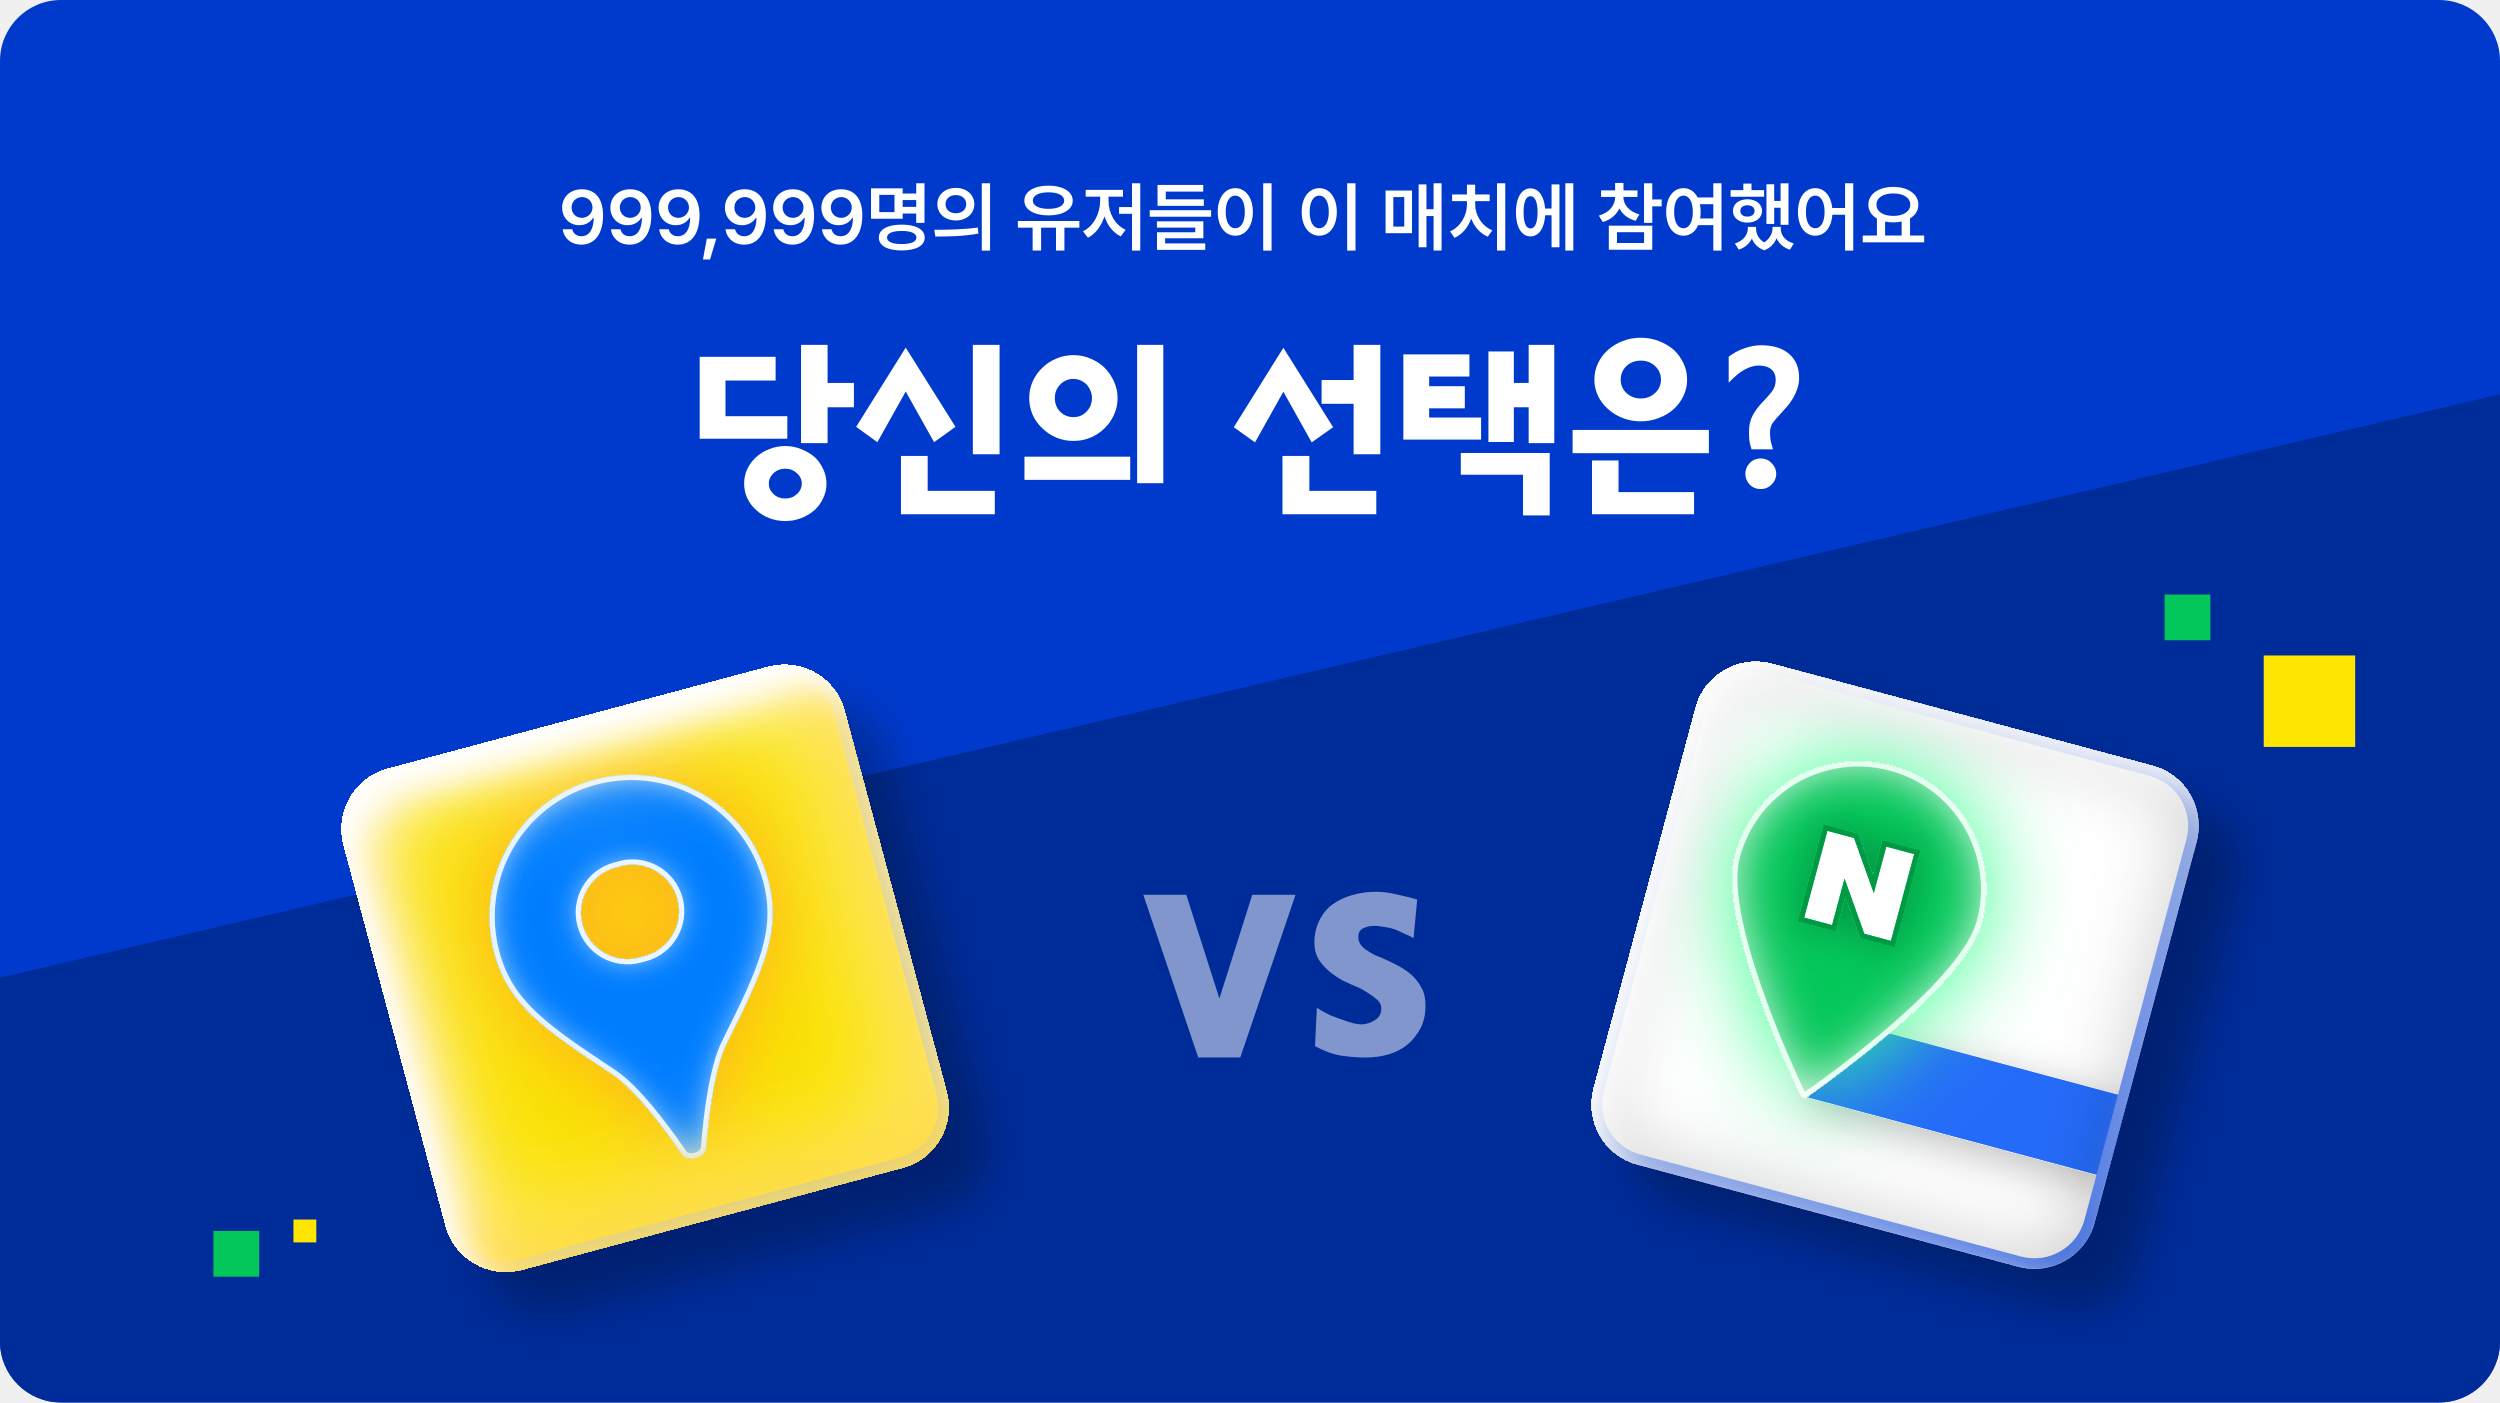
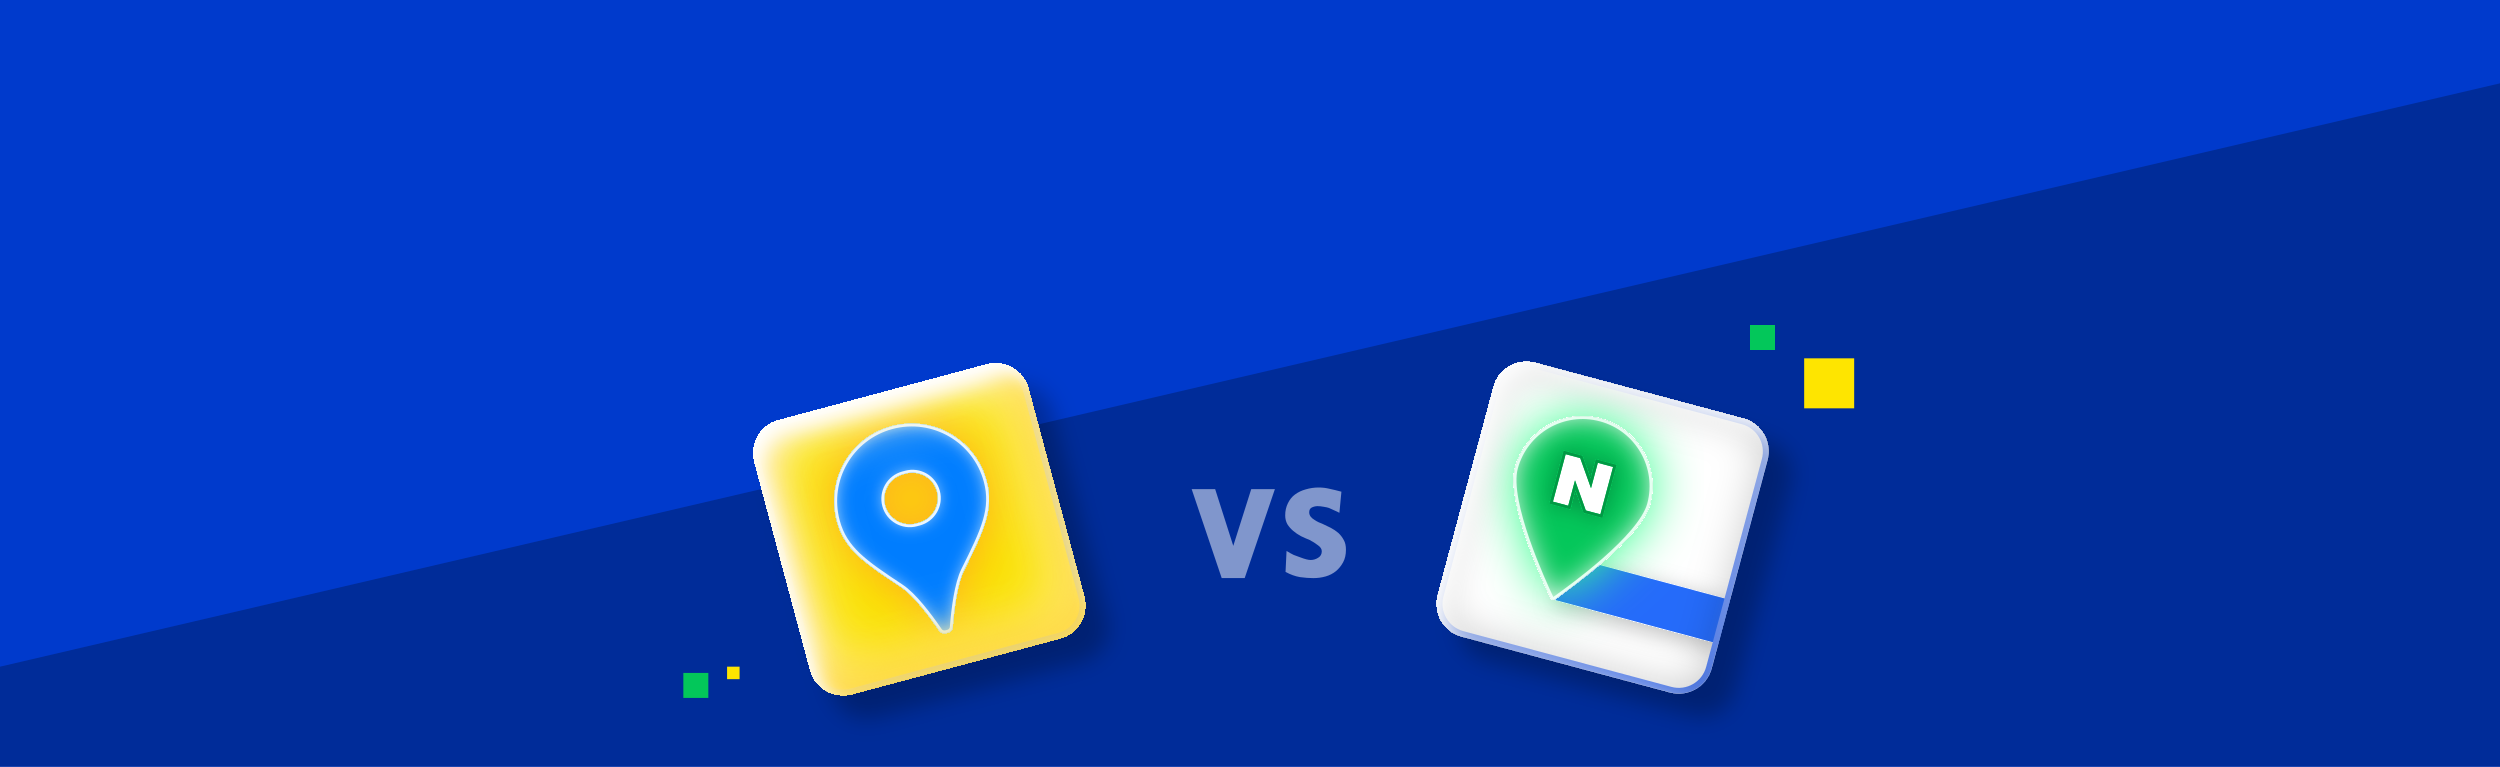
- <svg xmlns="http://www.w3.org/2000/svg" width="328" height="184" viewBox="0 0 328 184" fill="none">
-   <g clip-path="url(#clip0_1398_24058)">
-     <rect x="-136" width="600" height="184" fill="#003ACC" />
-     <path d="M-136 160L464 20V184H-136V160Z" fill="#002C99" />
-     <g filter="url(#filter0_diiii_1398_24058)">
-       <g clip-path="url(#clip1_1398_24058)">
-         <rect x="43" y="103" width="68" height="68" rx="8.16" transform="rotate(-15 43 103)" fill="#FAE100" />
-         <g filter="url(#filter1_di_1398_24058)">
-           <path fill-rule="evenodd" clip-rule="evenodd" d="M78.012 102.301C87.927 99.644 98.119 105.528 100.776 115.444C102.565 122.121 100.177 127.22 95.363 136.84C93.748 140.067 92.992 146.121 92.643 150.529C92.585 151.263 91.976 151.754 91.299 151.887C90.645 152.11 89.873 151.99 89.455 151.383C86.949 147.74 83.267 142.875 80.256 140.888C71.276 134.964 66.659 131.742 64.869 125.065C62.212 115.149 68.097 104.958 78.012 102.301ZM81.401 113.637C81.291 113.667 81.183 113.699 81.076 113.734C80.965 113.758 80.855 113.784 80.745 113.813C77.48 114.688 75.542 118.044 76.417 121.309C77.292 124.573 80.648 126.511 83.913 125.636C84.023 125.607 84.131 125.574 84.239 125.539C84.349 125.515 84.459 125.49 84.57 125.46C87.834 124.585 89.772 121.229 88.897 117.965C88.022 114.7 84.666 112.762 81.401 113.637Z" fill="#007DFF" />
-           <path d="M78.1 102.629C87.834 100.021 97.839 105.798 100.447 115.532C102.197 122.064 99.885 127.043 95.059 136.688C94.228 138.347 93.629 140.707 93.194 143.182C92.756 145.665 92.478 148.292 92.304 150.502C92.261 151.038 91.811 151.44 91.233 151.553L91.211 151.558L91.188 151.565C90.631 151.756 90.04 151.633 89.735 151.19C88.479 149.364 86.925 147.227 85.306 145.296C83.691 143.37 81.991 141.626 80.442 140.605C71.44 134.665 66.948 131.509 65.198 124.977C62.589 115.243 68.366 105.237 78.1 102.629ZM81.314 113.309C81.203 113.338 81.094 113.37 80.988 113.405C80.878 113.428 80.767 113.455 80.657 113.485C77.211 114.408 75.166 117.95 76.089 121.396C77.013 124.843 80.555 126.888 84.001 125.964C84.112 125.934 84.22 125.901 84.327 125.867C84.436 125.844 84.547 125.818 84.657 125.788C88.104 124.865 90.149 121.323 89.225 117.876C88.302 114.43 84.76 112.385 81.314 113.309Z" stroke="white" stroke-width="0.68" />
+ <svg xmlns="http://www.w3.org/2000/svg" width="600" height="184" viewBox="0 0 600 184" fill="none">
+   <g clip-path="url(#clip0_1104_13890)">
+     <rect width="600" height="184" fill="#003ACC" />
+     <path d="M0 160L600 20V184H0V160Z" fill="#002C99" />
+     <g filter="url(#filter0_diiii_1104_13890)">
+       <g clip-path="url(#clip1_1104_13890)">
+         <rect x="179" y="103" width="68" height="68" rx="8.16" transform="rotate(-15 179 103)" fill="#FAE100" />
+         <g filter="url(#filter1_di_1104_13890)">
+           <path fill-rule="evenodd" clip-rule="evenodd" d="M214.012 102.301C223.927 99.645 234.119 105.529 236.776 115.444C238.565 122.122 236.177 127.221 231.363 136.841C229.748 140.068 228.992 146.122 228.643 150.53C228.585 151.264 227.976 151.755 227.299 151.888C226.645 152.111 225.873 151.99 225.455 151.384C222.949 147.741 219.267 142.876 216.256 140.889C207.276 134.964 202.658 131.743 200.869 125.065C198.212 115.15 204.097 104.958 214.012 102.301ZM217.402 113.638C217.291 113.667 217.183 113.7 217.076 113.735C216.965 113.758 216.855 113.784 216.745 113.814C213.48 114.689 211.542 118.044 212.417 121.309C213.292 124.574 216.648 126.512 219.913 125.637C220.023 125.607 220.131 125.574 220.239 125.539C220.349 125.516 220.459 125.49 220.569 125.461C223.834 124.586 225.772 121.23 224.897 117.965C224.022 114.701 220.666 112.763 217.402 113.638Z" fill="#007DFF" />
+           <path d="M214.1 102.63C223.834 100.022 233.839 105.799 236.447 115.533C238.197 122.065 235.885 127.044 231.059 136.689C230.229 138.348 229.629 140.708 229.193 143.183C228.756 145.666 228.478 148.293 228.304 150.503C228.261 151.039 227.811 151.44 227.233 151.554L227.211 151.559L227.188 151.566C226.631 151.756 226.04 151.634 225.735 151.191C224.479 149.365 222.925 147.228 221.306 145.297C219.691 143.371 217.991 141.627 216.442 140.606C207.44 134.666 202.948 131.51 201.198 124.978C198.589 115.244 204.366 105.238 214.1 102.63ZM217.314 113.309C217.203 113.339 217.094 113.371 216.988 113.406C216.878 113.429 216.768 113.456 216.657 113.485C213.211 114.409 211.166 117.951 212.089 121.397C213.013 124.843 216.555 126.888 220.001 125.965C220.112 125.935 220.22 125.902 220.327 125.868C220.436 125.844 220.547 125.819 220.657 125.789C224.104 124.866 226.149 121.323 225.225 117.877C224.302 114.431 220.76 112.386 217.314 113.309Z" stroke="white" stroke-width="0.68" />
        </g>
      </g>
-       <rect x="43.833" y="103.481" width="66.64" height="66.64" rx="7.48" transform="rotate(-15 43.8328 103.481)" stroke="url(#paint0_linear_1398_24058)" stroke-width="1.36" />
+       <rect x="179.833" y="103.481" width="66.64" height="66.64" rx="7.48" transform="rotate(-15 179.833 103.481)" stroke="url(#paint0_linear_1104_13890)" stroke-width="1.36" />
    </g>
-     <g filter="url(#filter2_dii_1398_24058)">
-       <g clip-path="url(#clip2_1398_24058)">
-         <rect x="224.6" y="85" width="68" height="68" rx="8.16" transform="rotate(15 224.6 85)" fill="white" />
-         <g filter="url(#filter3_d_1398_24058)">
-           <rect x="239.785" y="133.418" width="41.027" height="10.88" transform="rotate(15 239.785 133.418)" fill="#256BFA" />
+     <g filter="url(#filter2_dii_1104_13890)">
+       <g clip-path="url(#clip2_1104_13890)">
+         <rect x="360.6" y="85" width="68" height="68" rx="8.16" transform="rotate(15 360.6 85.0002)" fill="white" />
+         <g filter="url(#filter3_d_1104_13890)">
+           <rect x="375.785" y="133.418" width="41.027" height="10.88" transform="rotate(15 375.785 133.418)" fill="#256BFA" />
        </g>
-         <g filter="url(#filter4_di_1398_24058)">
-           <path d="M260.008 121.003C257.858 129.026 240.685 141.373 237.156 143.841C236.817 144.077 236.367 143.958 236.19 143.585C234.335 139.682 225.454 120.346 227.604 112.321C230.002 103.373 239.199 98.063 248.147 100.46C257.095 102.858 262.405 112.055 260.008 121.003Z" fill="#04C75A" />
-           <path d="M248.059 100.789C256.826 103.138 262.029 112.149 259.68 120.916C259.162 122.847 257.726 125.075 255.767 127.389C253.815 129.696 251.37 132.056 248.875 134.249C243.886 138.635 238.721 142.331 236.961 143.562C236.795 143.678 236.584 143.622 236.497 143.439C235.571 141.492 232.894 135.695 230.717 129.388C229.628 126.234 228.666 122.96 228.111 119.981C227.555 116.992 227.415 114.34 227.932 112.409C230.281 103.642 239.293 98.44 248.059 100.789Z" stroke="#CEFFE4" stroke-width="0.68" />
+         <g filter="url(#filter4_di_1104_13890)">
+           <path d="M396.008 121.004C393.858 129.026 376.685 141.373 373.156 143.841C372.817 144.078 372.367 143.958 372.19 143.585C370.335 139.683 361.454 120.346 363.604 112.321C366.002 103.373 375.199 98.063 384.147 100.461C393.095 102.858 398.405 112.056 396.008 121.004Z" fill="#04C75A" />
+           <path d="M384.059 100.789C392.826 103.138 398.029 112.149 395.68 120.916C395.162 122.847 393.726 125.076 391.767 127.39C389.815 129.696 387.37 132.057 384.875 134.25C379.886 138.635 374.721 142.331 372.961 143.562C372.795 143.678 372.584 143.622 372.497 143.439C371.571 141.492 368.894 135.695 366.717 129.388C365.628 126.234 364.666 122.961 364.111 119.981C363.555 116.992 363.415 114.34 363.932 112.409C366.281 103.643 375.293 98.44 384.059 100.789Z" stroke="#CEFFE4" stroke-width="0.68" />
        </g>
-         <g filter="url(#filter5_d_1398_24058)">
-           <path d="M245.843 117.169L243.254 109.945L239.756 109.008L236.705 120.393L240.37 121.375L242.003 115.281L244.591 122.506L248.09 123.443L251.141 112.058L247.476 111.076L245.843 117.169Z" fill="white" />
-           <path d="M240.611 121.791L242.05 116.421L244.271 122.62L244.331 122.788L248.331 123.86L251.558 111.818L247.235 110.659L245.796 116.03L243.574 109.83L243.514 109.662L239.516 108.591L236.289 120.633L240.611 121.791Z" stroke="#019944" stroke-width="0.68" />
+         <g filter="url(#filter5_d_1104_13890)">
+           <path d="M381.843 117.168L379.254 109.945L375.756 109.007L372.705 120.392L376.37 121.374L378.003 115.28L380.591 122.505L384.09 123.443L387.141 112.058L383.476 111.076L381.843 117.168Z" fill="white" />
+           <path d="M376.611 121.791L378.05 116.42L380.271 122.62L380.331 122.787L384.331 123.859L387.558 111.817L383.235 110.659L381.796 116.03L379.574 109.83L379.514 109.662L375.516 108.59L372.289 120.632L376.611 121.791Z" stroke="#019944" stroke-width="0.68" />
        </g>
      </g>
-       <rect x="225.08" y="85.833" width="66.64" height="66.64" rx="7.48" transform="rotate(15 225.08 85.8328)" stroke="url(#paint1_linear_1398_24058)" stroke-width="1.36" />
+       <rect x="361.08" y="85.833" width="66.64" height="66.64" rx="7.48" transform="rotate(15 361.08 85.8331)" stroke="url(#paint1_linear_1104_13890)" stroke-width="1.36" />
    </g>
-     <path d="M172.77 132.223C173.361 132.599 173.938 132.921 174.502 133.19C175.093 133.431 175.643 133.633 176.153 133.794C177.2 134.197 178.005 134.398 178.569 134.398C179.187 134.398 179.777 134.223 180.341 133.874C180.932 133.525 181.227 133.002 181.227 132.304C181.227 131.767 180.918 131.284 180.301 130.854C179.71 130.398 179.052 129.981 178.328 129.605C177.656 129.337 176.958 129.028 176.234 128.679C175.536 128.303 174.905 127.874 174.341 127.39C173.804 126.934 173.348 126.41 172.972 125.82C172.623 125.202 172.448 124.491 172.448 123.685C172.448 122.611 172.663 121.645 173.093 120.786C173.522 119.9 174.086 119.202 174.784 118.691C175.536 118.128 176.408 117.711 177.401 117.443C178.395 117.148 179.428 117 180.502 117C181.388 117 182.261 117.107 183.12 117.322C184.006 117.51 184.945 117.738 185.938 118.007L185.455 123.081C185.187 122.92 184.798 122.732 184.287 122.517C183.804 122.276 183.361 122.074 182.959 121.913C182.663 121.806 182.247 121.712 181.71 121.631C181.173 121.524 180.65 121.47 180.14 121.47C179.63 121.497 179.173 121.618 178.771 121.833C178.395 122.048 178.207 122.423 178.207 122.96C178.207 123.336 178.328 123.685 178.569 124.008C178.811 124.303 179.093 124.544 179.415 124.732C179.764 124.974 180.113 125.175 180.462 125.337C180.811 125.471 181.106 125.592 181.348 125.699C182.019 125.994 182.69 126.317 183.361 126.666C184.032 127.015 184.65 127.431 185.214 127.914C185.751 128.424 186.18 128.988 186.502 129.605C186.851 130.196 187.026 130.975 187.026 131.941C187.026 133.123 186.798 134.129 186.341 134.962C185.885 135.794 185.321 136.492 184.65 137.056C183.925 137.647 183.093 138.076 182.153 138.345C181.214 138.613 180.22 138.747 179.173 138.747C178.207 138.747 177.146 138.667 175.992 138.506C174.864 138.318 173.71 137.902 172.529 137.257L172.77 132.223Z" fill="white" fill-opacity="0.5" />
-     <path d="M162.725 138.739H157.208L150 117.395H155.638L159.987 131.007L164.296 117.395H169.974L162.725 138.739Z" fill="white" fill-opacity="0.5" />
-     <rect x="297" y="86" width="12" height="12" fill="#FEE500" />
-     <rect x="284" y="78" width="6" height="6" fill="#03C75A" />
-     <rect x="28" y="161.5" width="6" height="6" fill="#03C75A" />
-     <rect x="38.5" y="160" width="3" height="3" fill="#FEE500" />
-     <path d="M76.359 24.832C77.746 24.842 79.113 25.662 79.123 28.25C79.123 30.691 78.019 32.098 76.281 32.098C74.914 32.098 73.977 31.248 73.82 30.076H75.08C75.207 30.633 75.637 30.994 76.281 30.994C77.307 30.994 77.883 30.086 77.893 28.572H77.814C77.453 29.188 76.779 29.549 75.998 29.549C74.738 29.549 73.762 28.592 73.752 27.254C73.752 25.867 74.787 24.822 76.359 24.832ZM76.369 25.857C75.578 25.857 74.982 26.473 74.992 27.225C74.992 27.986 75.559 28.582 76.35 28.582C77.131 28.582 77.746 27.947 77.736 27.215C77.736 26.492 77.16 25.857 76.369 25.857ZM82.688 24.832C84.074 24.842 85.441 25.662 85.451 28.25C85.451 30.691 84.348 32.098 82.609 32.098C81.242 32.098 80.305 31.248 80.148 30.076H81.408C81.535 30.633 81.965 30.994 82.609 30.994C83.635 30.994 84.211 30.086 84.221 28.572H84.143C83.781 29.188 83.107 29.549 82.326 29.549C81.066 29.549 80.09 28.592 80.08 27.254C80.08 25.867 81.115 24.822 82.688 24.832ZM82.697 25.857C81.906 25.857 81.311 26.473 81.32 27.225C81.32 27.986 81.887 28.582 82.678 28.582C83.459 28.582 84.074 27.947 84.064 27.215C84.064 26.492 83.488 25.857 82.697 25.857ZM89.016 24.832C90.402 24.842 91.769 25.662 91.779 28.25C91.779 30.691 90.676 32.098 88.938 32.098C87.57 32.098 86.633 31.248 86.477 30.076H87.736C87.863 30.633 88.293 30.994 88.938 30.994C89.963 30.994 90.539 30.086 90.549 28.572H90.471C90.109 29.188 89.436 29.549 88.654 29.549C87.394 29.549 86.418 28.592 86.408 27.254C86.408 25.867 87.443 24.822 89.016 24.832ZM89.025 25.857C88.234 25.857 87.639 26.473 87.648 27.225C87.648 27.986 88.215 28.582 89.006 28.582C89.787 28.582 90.402 27.947 90.393 27.215C90.393 26.492 89.816 25.857 89.025 25.857ZM93.977 31.307L93.156 34.041H92.228L92.736 31.307H93.977ZM97.717 24.832C99.103 24.842 100.471 25.662 100.48 28.25C100.48 30.691 99.377 32.098 97.639 32.098C96.272 32.098 95.334 31.248 95.178 30.076H96.438C96.564 30.633 96.994 30.994 97.639 30.994C98.664 30.994 99.24 30.086 99.25 28.572H99.172C98.811 29.188 98.137 29.549 97.356 29.549C96.096 29.549 95.119 28.592 95.109 27.254C95.109 25.867 96.144 24.822 97.717 24.832ZM97.727 25.857C96.936 25.857 96.34 26.473 96.35 27.225C96.35 27.986 96.916 28.582 97.707 28.582C98.488 28.582 99.103 27.947 99.094 27.215C99.094 26.492 98.518 25.857 97.727 25.857ZM104.045 24.832C105.432 24.842 106.799 25.662 106.809 28.25C106.809 30.691 105.705 32.098 103.967 32.098C102.6 32.098 101.662 31.248 101.506 30.076H102.766C102.893 30.633 103.322 30.994 103.967 30.994C104.992 30.994 105.568 30.086 105.578 28.572H105.5C105.139 29.188 104.465 29.549 103.684 29.549C102.424 29.549 101.447 28.592 101.438 27.254C101.438 25.867 102.473 24.822 104.045 24.832ZM104.055 25.857C103.264 25.857 102.668 26.473 102.678 27.225C102.678 27.986 103.244 28.582 104.035 28.582C104.816 28.582 105.432 27.947 105.422 27.215C105.422 26.492 104.846 25.857 104.055 25.857ZM110.373 24.832C111.76 24.842 113.127 25.662 113.137 28.25C113.137 30.691 112.033 32.098 110.295 32.098C108.928 32.098 107.99 31.248 107.834 30.076H109.094C109.221 30.633 109.65 30.994 110.295 30.994C111.32 30.994 111.896 30.086 111.906 28.572H111.828C111.467 29.188 110.793 29.549 110.012 29.549C108.752 29.549 107.775 28.592 107.766 27.254C107.766 25.867 108.801 24.822 110.373 24.832ZM110.383 25.857C109.592 25.857 108.996 26.473 109.006 27.225C109.006 27.986 109.572 28.582 110.363 28.582C111.145 28.582 111.76 27.947 111.75 27.215C111.75 26.492 111.174 25.857 110.383 25.857ZM121.291 24.041V29.236H120.207V28.016H118.43V28.699H114.279V24.705H118.43V25.389H120.207V24.041H121.291ZM115.363 25.564V27.83H117.355V25.564H115.363ZM118.303 29.471C120.178 29.471 121.32 30.096 121.32 31.17C121.32 32.244 120.178 32.859 118.303 32.859C116.438 32.859 115.295 32.244 115.305 31.17C115.295 30.096 116.438 29.471 118.303 29.471ZM118.303 30.301C117.072 30.301 116.379 30.604 116.379 31.17C116.379 31.717 117.072 32.02 118.303 32.02C119.533 32.02 120.236 31.717 120.236 31.17C120.236 30.604 119.533 30.301 118.303 30.301ZM118.43 27.137H120.207V26.248H118.43V27.137ZM125.402 24.656C126.799 24.646 127.824 25.535 127.834 26.785C127.824 28.045 126.799 28.924 125.402 28.924C124.016 28.924 122.98 28.045 122.98 26.785C122.98 25.535 124.016 24.646 125.402 24.656ZM125.402 25.594C124.631 25.594 124.055 26.053 124.055 26.785C124.055 27.527 124.631 27.977 125.402 27.977C126.184 27.977 126.77 27.527 126.77 26.785C126.77 26.053 126.184 25.594 125.402 25.594ZM129.895 24.041V32.879H128.811V24.041H129.895ZM122.58 30.145C124.172 30.145 126.379 30.125 128.283 29.852L128.371 30.643C126.389 31.023 124.27 31.033 122.717 31.033L122.58 30.145ZM141.613 28.992V29.871H139.65V32.869H138.547V29.871H136.594V32.869H135.48V29.871H133.547V28.992H141.613ZM137.561 24.354C139.436 24.363 140.744 25.125 140.744 26.326C140.744 27.508 139.436 28.26 137.561 28.26C135.676 28.26 134.387 27.508 134.396 26.326C134.387 25.125 135.676 24.363 137.561 24.354ZM137.561 25.232C136.311 25.232 135.5 25.633 135.51 26.326C135.5 27 136.311 27.4 137.561 27.4C138.811 27.4 139.621 27 139.621 26.326C139.621 25.633 138.811 25.232 137.561 25.232ZM149.602 24.041V32.879H148.518V28.055H146.818V27.166H148.518V24.041H149.602ZM145.441 26.385C145.441 27.908 146.262 29.529 147.688 30.145L147.043 31.014C146.018 30.525 145.285 29.544 144.904 28.377C144.509 29.622 143.762 30.672 142.736 31.189L142.082 30.34C143.498 29.676 144.328 27.996 144.338 26.385V25.799H142.443V24.91H147.336V25.799H145.441V26.385ZM158.898 27.576V28.436H150.842V27.576H158.898ZM157.941 26.15V27.01H151.867V24.266H157.863V25.135H152.951V26.15H157.941ZM157.883 29.041V31.258H152.863V31.932H158.127V32.781H151.799V30.477H156.818V29.861H151.789V29.041H157.883ZM166.828 24.041V32.879H165.734V24.041H166.828ZM162.072 24.686C163.4 24.686 164.367 25.896 164.377 27.801C164.367 29.725 163.4 30.926 162.072 30.926C160.734 30.926 159.768 29.725 159.768 27.801C159.768 25.896 160.734 24.686 162.072 24.686ZM162.072 25.662C161.32 25.662 160.812 26.453 160.812 27.801C160.812 29.158 161.32 29.949 162.072 29.949C162.814 29.949 163.322 29.158 163.322 27.801C163.322 26.453 162.814 25.662 162.072 25.662ZM177.844 24.041V32.879H176.75V24.041H177.844ZM173.088 24.686C174.416 24.686 175.383 25.896 175.393 27.801C175.383 29.725 174.416 30.926 173.088 30.926C171.75 30.926 170.783 29.725 170.783 27.801C170.783 25.896 171.75 24.686 173.088 24.686ZM173.088 25.662C172.336 25.662 171.828 26.453 171.828 27.801C171.828 29.158 172.336 29.949 173.088 29.949C173.83 29.949 174.338 29.158 174.338 27.801C174.338 26.453 173.83 25.662 173.088 25.662ZM189.133 24.041V32.869H188.088V28.348H187.15V32.44H186.125V24.197H187.15V27.449H188.088V24.041H189.133ZM185.256 24.998V30.594H181.789V24.998H185.256ZM182.805 25.857V29.734H184.24V25.857H182.805ZM197.492 24.041V32.869H196.408V24.041H197.492ZM193.547 26.844C193.547 28.191 194.367 29.627 195.793 30.223L195.197 31.053C194.182 30.628 193.425 29.744 193.02 28.68C192.624 29.808 191.862 30.75 190.832 31.199L190.246 30.359C191.652 29.734 192.463 28.25 192.463 26.844V26.385H190.52V25.516H192.463V24.227H193.537V25.516H195.441V26.385H193.547V26.844ZM206.418 24.041V32.869H205.373V24.041H206.418ZM204.602 24.197V32.44H203.566V28.24H202.727C202.624 29.959 201.887 31.023 200.793 31.014C199.641 31.023 198.889 29.803 198.889 27.859C198.889 25.916 199.641 24.715 200.793 24.715C201.862 24.715 202.59 25.711 202.717 27.361H203.566V24.197H204.602ZM200.793 25.74C200.236 25.73 199.885 26.482 199.895 27.859C199.885 29.236 200.236 29.988 200.793 29.979C201.379 29.988 201.73 29.236 201.73 27.859C201.73 26.482 201.379 25.73 200.793 25.74ZM212.99 25.857C212.99 26.814 213.703 27.752 215.09 28.133L214.592 28.973C213.576 28.699 212.854 28.104 212.463 27.342C212.072 28.182 211.335 28.831 210.285 29.129L209.768 28.289C211.164 27.898 211.906 26.912 211.906 25.857V25.838H210.061V24.979H211.906V24.002H213V24.979H214.836V25.838H212.99V25.857ZM216.779 24.041V26.17H218.01V27.068H216.779V29.236H215.695V24.041H216.779ZM216.779 29.607V32.762H211.076V29.607H216.779ZM212.15 30.467V31.883H215.705V30.467H212.15ZM220.871 24.686C221.672 24.686 222.331 25.13 222.727 25.906H224.787V24.041H225.861V32.879H224.787V29.539H222.805C222.424 30.418 221.726 30.926 220.871 30.926C219.543 30.926 218.605 29.725 218.605 27.801C218.605 25.896 219.543 24.686 220.871 24.686ZM220.871 25.662C220.139 25.662 219.641 26.453 219.65 27.801C219.641 29.158 220.139 29.949 220.871 29.949C221.604 29.949 222.092 29.158 222.102 27.801C222.092 26.453 221.604 25.662 220.871 25.662ZM223.029 26.795C223.093 27.102 223.127 27.439 223.127 27.801C223.127 28.108 223.103 28.392 223.059 28.66H224.787V26.795H223.029ZM234.65 24.051V29.49H233.615V27.254H232.775V29.383H231.76V24.178H232.775V26.365H233.615V24.051H234.65ZM231.447 24.949V25.809H227.053V24.949H228.723V24.09H229.797V24.949H231.447ZM229.26 26.141C230.383 26.15 231.174 26.756 231.184 27.674C231.174 28.582 230.383 29.207 229.26 29.207C228.156 29.207 227.355 28.582 227.365 27.674C227.355 26.756 228.156 26.15 229.26 26.141ZM229.26 26.932C228.713 26.932 228.332 27.195 228.332 27.674C228.332 28.133 228.703 28.416 229.26 28.416C229.816 28.416 230.197 28.133 230.197 27.674C230.197 27.195 229.816 26.932 229.26 26.932ZM230.393 29.979C230.393 30.662 230.72 31.365 231.457 31.805C232.204 31.336 232.551 30.594 232.561 29.979V29.764H233.635V29.979C233.635 30.818 234.191 31.629 235.344 31.941L234.836 32.762C233.972 32.488 233.396 31.941 233.088 31.258C232.81 31.932 232.292 32.532 231.477 32.84C230.646 32.547 230.124 31.98 229.846 31.307C229.523 31.951 228.947 32.483 228.127 32.762L227.619 31.941C228.752 31.6 229.318 30.77 229.318 29.979V29.764H230.393V29.979ZM238.156 24.686C239.353 24.686 240.236 25.682 240.393 27.293H242.072V24.041H243.146V32.879H242.072V28.172H240.402C240.285 29.876 239.387 30.926 238.156 30.926C236.828 30.926 235.891 29.725 235.891 27.801C235.891 25.896 236.828 24.686 238.156 24.686ZM238.156 25.662C237.424 25.662 236.926 26.453 236.936 27.801C236.926 29.158 237.424 29.949 238.156 29.949C238.889 29.949 239.377 29.158 239.387 27.801C239.377 26.453 238.889 25.662 238.156 25.662ZM252.453 30.906V31.795H244.387V30.906H246.252V28.67C245.549 28.27 245.124 27.64 245.129 26.854C245.119 25.447 246.506 24.52 248.4 24.52C250.305 24.52 251.691 25.447 251.691 26.854C251.691 27.625 251.281 28.245 250.598 28.65V30.906H252.453ZM248.4 25.379C247.082 25.379 246.184 25.936 246.193 26.854C246.184 27.762 247.082 28.328 248.4 28.328C249.719 28.328 250.627 27.762 250.627 26.854C250.627 25.936 249.719 25.379 248.4 25.379ZM247.326 30.906H249.494V29.061C249.157 29.139 248.791 29.178 248.4 29.178C248.02 29.178 247.658 29.139 247.326 29.07V30.906Z" fill="white" />
-     <path d="M95.184 54.608H103.297V57.56H91.8V46.808H101.761V49.928H95.184V54.608ZM108.577 58.136H105.097V45.248H108.577V50.24H112.033V53.432H108.577V58.136ZM100.873 63.44C100.873 63.984 101.081 64.448 101.497 64.832C101.913 65.216 102.425 65.408 103.033 65.408C103.625 65.408 104.129 65.216 104.545 64.832C104.977 64.448 105.193 63.984 105.193 63.44C105.193 62.912 104.977 62.456 104.545 62.072C104.129 61.688 103.625 61.496 103.033 61.496C102.425 61.496 101.913 61.688 101.497 62.072C101.081 62.456 100.873 62.912 100.873 63.44ZM97.632 63.44C97.632 62.768 97.769 62.136 98.04 61.544C98.329 60.936 98.721 60.408 99.216 59.96C99.697 59.528 100.265 59.184 100.921 58.928C101.577 58.656 102.281 58.52 103.033 58.52C103.769 58.52 104.465 58.656 105.121 58.928C105.777 59.184 106.361 59.528 106.873 59.96C107.353 60.408 107.729 60.936 108.001 61.544C108.289 62.136 108.433 62.768 108.433 63.44C108.433 64.128 108.289 64.768 108.001 65.36C107.729 65.968 107.353 66.488 106.873 66.92C106.361 67.368 105.777 67.72 105.121 67.976C104.465 68.232 103.769 68.36 103.033 68.36C102.281 68.36 101.577 68.232 100.921 67.976C100.265 67.72 99.697 67.368 99.216 66.92C98.721 66.488 98.329 65.968 98.04 65.36C97.769 64.768 97.632 64.128 97.632 63.44ZM131.143 59.6H127.639V45.248H131.143V59.6ZM130.519 67.472H118.207V59.816H121.711V64.4H130.519V67.472ZM125.359 56L122.551 58.016L118.831 51.368L115.111 58.016L112.327 56L118.831 45.608L125.359 56ZM140.842 57.848C140.042 57.848 139.29 57.704 138.586 57.416C137.882 57.112 137.274 56.704 136.762 56.192C136.218 55.696 135.794 55.112 135.49 54.44C135.186 53.752 135.034 53.016 135.034 52.232C135.034 51.448 135.186 50.72 135.49 50.048C135.794 49.36 136.218 48.76 136.762 48.248C137.274 47.736 137.882 47.336 138.586 47.048C139.29 46.744 140.042 46.592 140.842 46.592C141.642 46.592 142.386 46.744 143.074 47.048C143.778 47.336 144.394 47.736 144.922 48.248C145.434 48.76 145.842 49.36 146.146 50.048C146.466 50.72 146.626 51.448 146.626 52.232C146.626 53.016 146.466 53.752 146.146 54.44C145.842 55.112 145.434 55.696 144.922 56.192C144.394 56.704 143.778 57.112 143.074 57.416C142.386 57.704 141.642 57.848 140.842 57.848ZM140.842 49.712C140.154 49.712 139.57 49.96 139.09 50.456C138.626 50.936 138.394 51.528 138.394 52.232C138.394 52.936 138.626 53.528 139.09 54.008C139.57 54.488 140.154 54.728 140.842 54.728C141.162 54.728 141.466 54.672 141.754 54.56C142.058 54.432 142.322 54.248 142.546 54.008C142.77 53.784 142.946 53.52 143.074 53.216C143.202 52.896 143.266 52.568 143.266 52.232C143.266 51.896 143.202 51.576 143.074 51.272C142.946 50.952 142.77 50.672 142.546 50.432C142.322 50.208 142.058 50.032 141.754 49.904C141.466 49.776 141.162 49.712 140.842 49.712ZM152.626 63.392H149.194V45.248H152.626V63.392ZM148.282 59.912V62.96H134.41V59.912H148.282ZM180.57 67.472H168.258V59.816H171.786V64.4H180.57V67.472ZM173.394 49.856H177.594V45.248H181.098V59.6H177.594V52.976H173.394V49.856ZM174.906 56.048L172.098 58.04L168.378 51.392L164.658 58.04L161.874 56.048L168.378 45.632L174.906 56.048ZM200.561 45.248H203.921V58.136H200.561V53.432H198.617V57.992H195.281V46.112H198.617V50.24H200.561V45.248ZM187.505 54.776H194.321V57.68H184.121V46.496H192.785V49.4H187.505V50.672H192.185V53.576H187.505V54.776ZM203.321 67.616H199.817V62.288H191.657V59.432H203.321V67.616ZM224.206 56.408V59.456H206.326V56.408H224.206ZM212.35 60.416V64.568H222.262V67.472H208.87V60.416H212.35ZM215.278 47.312C214.526 47.312 213.894 47.552 213.382 48.032C212.886 48.512 212.638 49.104 212.638 49.808C212.638 50.496 212.886 51.08 213.382 51.56C213.894 52.04 214.526 52.28 215.278 52.28C216.014 52.28 216.638 52.04 217.15 51.56C217.662 51.08 217.918 50.496 217.918 49.808C217.918 49.104 217.662 48.512 217.15 48.032C216.638 47.552 216.014 47.312 215.278 47.312ZM215.278 55.28C214.43 55.28 213.638 55.136 212.902 54.848C212.166 54.56 211.526 54.168 210.982 53.672C210.422 53.192 209.982 52.616 209.662 51.944C209.342 51.272 209.182 50.56 209.182 49.808C209.182 49.04 209.342 48.32 209.662 47.648C209.982 46.976 210.422 46.392 210.982 45.896C211.526 45.416 212.166 45.032 212.902 44.744C213.638 44.456 214.43 44.312 215.278 44.312C216.11 44.312 216.894 44.456 217.63 44.744C218.382 45.032 219.038 45.416 219.598 45.896C220.126 46.392 220.55 46.976 220.87 47.648C221.19 48.32 221.35 49.04 221.35 49.808C221.35 50.56 221.19 51.272 220.87 51.944C220.55 52.616 220.126 53.192 219.598 53.672C219.038 54.168 218.382 54.56 217.63 54.848C216.894 55.136 216.11 55.28 215.278 55.28ZM231.005 60.152C231.581 60.152 232.061 60.36 232.445 60.776C232.845 61.176 233.045 61.64 233.045 62.168C233.045 62.696 232.845 63.16 232.445 63.56C232.061 63.96 231.581 64.16 231.005 64.16C230.413 64.16 229.925 63.96 229.541 63.56C229.173 63.16 228.989 62.696 228.989 62.168C228.989 61.64 229.173 61.176 229.541 60.776C229.925 60.36 230.413 60.152 231.005 60.152ZM226.805 50.216V46.808C227.413 46.328 228.093 45.96 228.845 45.704C229.597 45.432 230.325 45.296 231.029 45.296C232.645 45.296 233.885 45.68 234.749 46.448C235.613 47.2 236.045 48.248 236.045 49.592C236.045 50.088 235.965 50.56 235.805 51.008C235.661 51.44 235.477 51.848 235.253 52.232C235.013 52.632 234.749 53 234.461 53.336C234.173 53.672 233.901 53.976 233.645 54.248C233.181 54.728 232.829 55.136 232.589 55.472C232.349 55.808 232.229 56.24 232.229 56.768C232.229 57.04 232.245 57.328 232.277 57.632C232.325 57.936 232.437 58.376 232.613 58.952H229.805C229.661 58.552 229.565 58.16 229.517 57.776C229.485 57.376 229.469 57.008 229.469 56.672C229.469 55.824 229.629 55.104 229.949 54.512C230.269 53.904 230.701 53.32 231.245 52.76C231.693 52.312 232.093 51.864 232.445 51.416C232.797 50.952 232.973 50.44 232.973 49.88C232.973 49.224 232.773 48.744 232.373 48.44C231.989 48.12 231.437 47.96 230.717 47.96C230.189 47.96 229.613 48.12 228.989 48.44C228.365 48.744 227.637 49.336 226.805 50.216Z" fill="white" />
+     <path d="M308.771 132.223C309.362 132.599 309.939 132.921 310.503 133.19C311.094 133.431 311.644 133.633 312.154 133.794C313.201 134.197 314.006 134.398 314.57 134.398C315.188 134.398 315.778 134.223 316.342 133.874C316.933 133.525 317.228 133.002 317.228 132.304C317.228 131.767 316.919 131.284 316.302 130.854C315.711 130.398 315.053 129.981 314.329 129.605C313.657 129.337 312.959 129.028 312.235 128.679C311.537 128.303 310.906 127.874 310.342 127.39C309.805 126.934 309.349 126.41 308.973 125.82C308.624 125.202 308.449 124.491 308.449 123.685C308.449 122.611 308.664 121.645 309.094 120.786C309.523 119.9 310.087 119.202 310.785 118.691C311.537 118.128 312.409 117.711 313.402 117.443C314.396 117.148 315.429 117 316.503 117C317.389 117 318.262 117.107 319.121 117.322C320.007 117.51 320.946 117.738 321.939 118.007L321.456 123.081C321.188 122.92 320.799 122.732 320.288 122.517C319.805 122.276 319.362 122.074 318.96 121.913C318.664 121.806 318.248 121.712 317.711 121.631C317.174 121.524 316.651 121.47 316.141 121.47C315.631 121.497 315.174 121.618 314.772 121.833C314.396 122.048 314.208 122.423 314.208 122.96C314.208 123.336 314.329 123.685 314.57 124.008C314.812 124.303 315.094 124.544 315.416 124.732C315.765 124.974 316.114 125.175 316.463 125.337C316.812 125.471 317.107 125.592 317.349 125.699C318.02 125.994 318.691 126.317 319.362 126.666C320.033 127.015 320.651 127.431 321.215 127.914C321.752 128.424 322.181 128.988 322.503 129.605C322.852 130.196 323.027 130.975 323.027 131.941C323.027 133.123 322.799 134.129 322.342 134.962C321.886 135.794 321.322 136.492 320.651 137.056C319.926 137.647 319.094 138.076 318.154 138.345C317.215 138.613 316.221 138.747 315.174 138.747C314.208 138.747 313.147 138.667 311.993 138.506C310.865 138.318 309.711 137.902 308.53 137.257L308.771 132.223Z" fill="white" fill-opacity="0.5" />
+     <path d="M298.725 138.739H293.208L286 117.394H291.638L295.987 131.006L300.296 117.394H305.974L298.725 138.739Z" fill="white" fill-opacity="0.5" />
+     <rect x="433" y="86" width="12" height="12" fill="#FEE500" />
+     <rect x="420" y="78" width="6" height="6" fill="#03C75A" />
+     <rect x="164" y="161.5" width="6" height="6" fill="#03C75A" />
+     <rect x="174.5" y="160" width="3" height="3" fill="#FEE500" />
  </g>
  <defs>
-     <filter id="filter0_diiii_1398_24058" x="41.64" y="82.68" width="95.522" height="96.883" filterUnits="userSpaceOnUse" color-interpolation-filters="sRGB">
+     <filter id="filter0_diiii_1104_13890" x="177.64" y="82.681" width="95.523" height="96.882" filterUnits="userSpaceOnUse" color-interpolation-filters="sRGB">
      <feFlood flood-opacity="0" result="BackgroundImageFix" />
      <feColorMatrix in="SourceAlpha" type="matrix" values="0 0 0 0 0 0 0 0 0 0 0 0 0 0 0 0 0 0 127 0" result="hardAlpha" />
      <feOffset dx="5.44" dy="5.44" />
      <feGaussianBlur stdDeviation="2.72" />
      <feComposite in2="hardAlpha" operator="out" />
      <feColorMatrix type="matrix" values="0 0 0 0 0 0 0 0 0 0 0 0 0 0 0 0 0 0 0.25 0" />
-       <feBlend mode="normal" in2="BackgroundImageFix" result="effect1_dropShadow_1398_24058" />
-       <feBlend mode="normal" in="SourceGraphic" in2="effect1_dropShadow_1398_24058" result="shape" />
+       <feBlend mode="normal" in2="BackgroundImageFix" result="effect1_dropShadow_1104_13890" />
+       <feBlend mode="normal" in="SourceGraphic" in2="effect1_dropShadow_1104_13890" result="shape" />
      <feColorMatrix in="SourceAlpha" type="matrix" values="0 0 0 0 0 0 0 0 0 0 0 0 0 0 0 0 0 0 127 0" result="hardAlpha" />
-       <feMorphology radius="5.44" operator="erode" in="SourceAlpha" result="effect2_innerShadow_1398_24058" />
+       <feMorphology radius="5.44" operator="erode" in="SourceAlpha" result="effect2_innerShadow_1104_13890" />
      <feOffset />
      <feGaussianBlur stdDeviation="8.16" />
      <feComposite in2="hardAlpha" operator="arithmetic" k2="-1" k3="1" />
      <feColorMatrix type="matrix" values="0 0 0 0 1 0 0 0 0 0.985 0 0 0 0 0.848 0 0 0 1 0" />
-       <feBlend mode="normal" in2="shape" result="effect2_innerShadow_1398_24058" />
+       <feBlend mode="normal" in2="shape" result="effect2_innerShadow_1104_13890" />
      <feColorMatrix in="SourceAlpha" type="matrix" values="0 0 0 0 0 0 0 0 0 0 0 0 0 0 0 0 0 0 127 0" result="hardAlpha" />
      <feOffset dx="4.08" dy="2.72" />
      <feGaussianBlur stdDeviation="3.4" />
      <feComposite in2="hardAlpha" operator="arithmetic" k2="-1" k3="1" />
      <feColorMatrix type="matrix" values="0 0 0 0 1 0 0 0 0 1 0 0 0 0 1 0 0 0 1 0" />
-       <feBlend mode="normal" in2="effect2_innerShadow_1398_24058" result="effect3_innerShadow_1398_24058" />
+       <feBlend mode="normal" in2="effect2_innerShadow_1104_13890" result="effect3_innerShadow_1104_13890" />
      <feColorMatrix in="SourceAlpha" type="matrix" values="0 0 0 0 0 0 0 0 0 0 0 0 0 0 0 0 0 0 127 0" result="hardAlpha" />
-       <feMorphology radius="4.08" operator="erode" in="SourceAlpha" result="effect4_innerShadow_1398_24058" />
+       <feMorphology radius="4.08" operator="erode" in="SourceAlpha" result="effect4_innerShadow_1104_13890" />
      <feOffset dx="-1.36" dy="-2.72" />
      <feGaussianBlur stdDeviation="5.44" />
      <feComposite in2="hardAlpha" operator="arithmetic" k2="-1" k3="1" />
      <feColorMatrix type="matrix" values="0 0 0 0 1 0 0 0 0 0.806 0 0 0 0 0.106 0 0 0 0.73 0" />
-       <feBlend mode="normal" in2="effect3_innerShadow_1398_24058" result="effect4_innerShadow_1398_24058" />
+       <feBlend mode="normal" in2="effect3_innerShadow_1104_13890" result="effect4_innerShadow_1104_13890" />
      <feColorMatrix in="SourceAlpha" type="matrix" values="0 0 0 0 0 0 0 0 0 0 0 0 0 0 0 0 0 0 127 0" result="hardAlpha" />
      <feOffset dx="2.72" dy="2.72" />
      <feGaussianBlur stdDeviation="2.04" />
      <feComposite in2="hardAlpha" operator="arithmetic" k2="-1" k3="1" />
      <feColorMatrix type="matrix" values="0 0 0 0 1 0 0 0 0 1 0 0 0 0 1 0 0 0 1 0" />
-       <feBlend mode="normal" in2="effect4_innerShadow_1398_24058" result="effect5_innerShadow_1398_24058" />
+       <feBlend mode="normal" in2="effect4_innerShadow_1104_13890" result="effect5_innerShadow_1104_13890" />
    </filter>
-     <filter id="filter1_di_1398_24058" x="53.351" y="90.782" width="58.898" height="72.09" filterUnits="userSpaceOnUse" color-interpolation-filters="sRGB">
+     <filter id="filter1_di_1104_13890" x="189.35" y="90.784" width="58.899" height="72.089" filterUnits="userSpaceOnUse" color-interpolation-filters="sRGB">
      <feFlood flood-opacity="0" result="BackgroundImageFix" />
      <feColorMatrix in="SourceAlpha" type="matrix" values="0 0 0 0 0 0 0 0 0 0 0 0 0 0 0 0 0 0 127 0" result="hardAlpha" />
      <feOffset />
      <feGaussianBlur stdDeviation="5.44" />
      <feComposite in2="hardAlpha" operator="out" />
      <feColorMatrix type="matrix" values="0 0 0 0 1 0 0 0 0 0.684 0 0 0 0 0.138 0 0 0 1 0" />
-       <feBlend mode="normal" in2="BackgroundImageFix" result="effect1_dropShadow_1398_24058" />
-       <feBlend mode="normal" in="SourceGraphic" in2="effect1_dropShadow_1398_24058" result="shape" />
+       <feBlend mode="normal" in2="BackgroundImageFix" result="effect1_dropShadow_1104_13890" />
+       <feBlend mode="normal" in="SourceGraphic" in2="effect1_dropShadow_1104_13890" result="shape" />
      <feColorMatrix in="SourceAlpha" type="matrix" values="0 0 0 0 0 0 0 0 0 0 0 0 0 0 0 0 0 0 127 0" result="hardAlpha" />
      <feOffset />
      <feGaussianBlur stdDeviation="2.04" />
      <feComposite in2="hardAlpha" operator="arithmetic" k2="-1" k3="1" />
      <feColorMatrix type="matrix" values="0 0 0 0 0.779 0 0 0 0 0.897 0 0 0 0 1 0 0 0 1 0" />
-       <feBlend mode="normal" in2="shape" result="effect2_innerShadow_1398_24058" />
+       <feBlend mode="normal" in2="shape" result="effect2_innerShadow_1104_13890" />
    </filter>
-     <filter id="filter2_dii_1398_24058" x="207" y="85" width="94.162" height="94.163" filterUnits="userSpaceOnUse" color-interpolation-filters="sRGB">
+     <filter id="filter2_dii_1104_13890" x="343" y="85" width="94.163" height="94.163" filterUnits="userSpaceOnUse" color-interpolation-filters="sRGB">
      <feFlood flood-opacity="0" result="BackgroundImageFix" />
      <feColorMatrix in="SourceAlpha" type="matrix" values="0 0 0 0 0 0 0 0 0 0 0 0 0 0 0 0 0 0 127 0" result="hardAlpha" />
      <feOffset dx="5.44" dy="5.44" />
      <feGaussianBlur stdDeviation="2.72" />
      <feComposite in2="hardAlpha" operator="out" />
      <feColorMatrix type="matrix" values="0 0 0 0 0 0 0 0 0 0 0 0 0 0 0 0 0 0 0.25 0" />
-       <feBlend mode="normal" in2="BackgroundImageFix" result="effect1_dropShadow_1398_24058" />
-       <feBlend mode="normal" in="SourceGraphic" in2="effect1_dropShadow_1398_24058" result="shape" />
+       <feBlend mode="normal" in2="BackgroundImageFix" result="effect1_dropShadow_1104_13890" />
+       <feBlend mode="normal" in="SourceGraphic" in2="effect1_dropShadow_1104_13890" result="shape" />
      <feColorMatrix in="SourceAlpha" type="matrix" values="0 0 0 0 0 0 0 0 0 0 0 0 0 0 0 0 0 0 127 0" result="hardAlpha" />
      <feOffset />
      <feGaussianBlur stdDeviation="5.44" />
      <feComposite in2="hardAlpha" operator="arithmetic" k2="-1" k3="1" />
      <feColorMatrix type="matrix" values="0 0 0 0 0 0 0 0 0 0 0 0 0 0 0 0 0 0 0.25 0" />
-       <feBlend mode="normal" in2="shape" result="effect2_innerShadow_1398_24058" />
+       <feBlend mode="normal" in2="shape" result="effect2_innerShadow_1104_13890" />
      <feColorMatrix in="SourceAlpha" type="matrix" values="0 0 0 0 0 0 0 0 0 0 0 0 0 0 0 0 0 0 127 0" result="hardAlpha" />
      <feOffset dx="2.72" dy="2.72" />
      <feGaussianBlur stdDeviation="2.72" />
      <feComposite in2="hardAlpha" operator="arithmetic" k2="-1" k3="1" />
      <feColorMatrix type="matrix" values="0 0 0 0 1 0 0 0 0 1 0 0 0 0 1 0 0 0 1 0" />
-       <feBlend mode="normal" in2="effect2_innerShadow_1398_24058" result="effect3_innerShadow_1398_24058" />
+       <feBlend mode="normal" in2="effect2_innerShadow_1104_13890" result="effect3_innerShadow_1104_13890" />
    </filter>
-     <filter id="filter3_d_1398_24058" x="231.529" y="129.338" width="53.325" height="32.007" filterUnits="userSpaceOnUse" color-interpolation-filters="sRGB">
+     <filter id="filter3_d_1104_13890" x="367.529" y="129.338" width="53.325" height="32.008" filterUnits="userSpaceOnUse" color-interpolation-filters="sRGB">
      <feFlood flood-opacity="0" result="BackgroundImageFix" />
      <feColorMatrix in="SourceAlpha" type="matrix" values="0 0 0 0 0 0 0 0 0 0 0 0 0 0 0 0 0 0 127 0" result="hardAlpha" />
      <feOffset dy="1.36" />
      <feGaussianBlur stdDeviation="2.72" />
      <feComposite in2="hardAlpha" operator="out" />
      <feColorMatrix type="matrix" values="0 0 0 0 0 0 0 0 0 0 0 0 0 0 0 0 0 0 0.25 0" />
-       <feBlend mode="normal" in2="BackgroundImageFix" result="effect1_dropShadow_1398_24058" />
-       <feBlend mode="normal" in="SourceGraphic" in2="effect1_dropShadow_1398_24058" result="shape" />
+       <feBlend mode="normal" in2="BackgroundImageFix" result="effect1_dropShadow_1104_13890" />
+       <feBlend mode="normal" in="SourceGraphic" in2="effect1_dropShadow_1104_13890" result="shape" />
    </filter>
-     <filter id="filter4_di_1398_24058" x="215.031" y="87.645" width="57.792" height="68.558" filterUnits="userSpaceOnUse" color-interpolation-filters="sRGB">
+     <filter id="filter4_di_1104_13890" x="351.031" y="87.645" width="57.792" height="68.558" filterUnits="userSpaceOnUse" color-interpolation-filters="sRGB">
      <feFlood flood-opacity="0" result="BackgroundImageFix" />
      <feColorMatrix in="SourceAlpha" type="matrix" values="0 0 0 0 0 0 0 0 0 0 0 0 0 0 0 0 0 0 127 0" result="hardAlpha" />
      <feOffset />
      <feGaussianBlur stdDeviation="6.12" />
      <feComposite in2="hardAlpha" operator="out" />
      <feColorMatrix type="matrix" values="0 0 0 0 0.204 0 0 0 0 1 0 0 0 0 0.557 0 0 0 1 0" />
-       <feBlend mode="normal" in2="BackgroundImageFix" result="effect1_dropShadow_1398_24058" />
-       <feBlend mode="normal" in="SourceGraphic" in2="effect1_dropShadow_1398_24058" result="shape" />
+       <feBlend mode="normal" in2="BackgroundImageFix" result="effect1_dropShadow_1104_13890" />
+       <feBlend mode="normal" in="SourceGraphic" in2="effect1_dropShadow_1104_13890" result="shape" />
      <feColorMatrix in="SourceAlpha" type="matrix" values="0 0 0 0 0 0 0 0 0 0 0 0 0 0 0 0 0 0 127 0" result="hardAlpha" />
      <feOffset />
      <feGaussianBlur stdDeviation="3.4" />
      <feComposite in2="hardAlpha" operator="arithmetic" k2="-1" k3="1" />
      <feColorMatrix type="matrix" values="0 0 0 0 1 0 0 0 0 1 0 0 0 0 1 0 0 0 1 0" />
-       <feBlend mode="normal" in2="shape" result="effect2_innerShadow_1398_24058" />
+       <feBlend mode="normal" in2="shape" result="effect2_innerShadow_1104_13890" />
    </filter>
-     <filter id="filter5_d_1398_24058" x="230.432" y="102.734" width="26.982" height="26.982" filterUnits="userSpaceOnUse" color-interpolation-filters="sRGB">
+     <filter id="filter5_d_1104_13890" x="366.433" y="102.734" width="26.98" height="26.981" filterUnits="userSpaceOnUse" color-interpolation-filters="sRGB">
      <feFlood flood-opacity="0" result="BackgroundImageFix" />
      <feColorMatrix in="SourceAlpha" type="matrix" values="0 0 0 0 0 0 0 0 0 0 0 0 0 0 0 0 0 0 127 0" result="hardAlpha" />
      <feOffset />
      <feGaussianBlur stdDeviation="2.72" />
      <feComposite in2="hardAlpha" operator="out" />
      <feColorMatrix type="matrix" values="0 0 0 0 0 0 0 0 0 0 0 0 0 0 0 0 0 0 0.25 0" />
-       <feBlend mode="normal" in2="BackgroundImageFix" result="effect1_dropShadow_1398_24058" />
-       <feBlend mode="normal" in="SourceGraphic" in2="effect1_dropShadow_1398_24058" result="shape" />
+       <feBlend mode="normal" in2="BackgroundImageFix" result="effect1_dropShadow_1104_13890" />
+       <feBlend mode="normal" in="SourceGraphic" in2="effect1_dropShadow_1104_13890" result="shape" />
    </filter>
-     <linearGradient id="paint0_linear_1398_24058" x1="39.6" y1="92.233" x2="102.16" y2="174.4" gradientUnits="userSpaceOnUse">
+     <linearGradient id="paint0_linear_1104_13890" x1="175.6" y1="92.234" x2="238.16" y2="174.4" gradientUnits="userSpaceOnUse">
      <stop offset="0.081" stop-color="white" />
      <stop offset="1" stop-color="#6D96FF" />
    </linearGradient>
-     <linearGradient id="paint1_linear_1398_24058" x1="224.6" y1="85" x2="292.6" y2="153" gradientUnits="userSpaceOnUse">
+     <linearGradient id="paint1_linear_1104_13890" x1="360.6" y1="85" x2="428.6" y2="153" gradientUnits="userSpaceOnUse">
      <stop stop-color="white" />
      <stop offset="1" stop-color="#4D7FFF" />
    </linearGradient>
-     <clipPath id="clip0_1398_24058">
-       <rect width="328" height="184" rx="8" fill="white" />
+     <clipPath id="clip0_1104_13890">
+       <rect width="600" height="184" fill="white" />
    </clipPath>
-     <clipPath id="clip1_1398_24058">
-       <rect x="43" y="103" width="68" height="68" rx="8.16" transform="rotate(-15 43 103)" fill="white" />
+     <clipPath id="clip1_1104_13890">
+       <rect x="179" y="103" width="68" height="68" rx="8.16" transform="rotate(-15 179 103)" fill="white" />
    </clipPath>
-     <clipPath id="clip2_1398_24058">
-       <rect x="224.6" y="85" width="68" height="68" rx="8.16" transform="rotate(15 224.6 85)" fill="white" />
+     <clipPath id="clip2_1104_13890">
+       <rect x="360.6" y="85" width="68" height="68" rx="8.16" transform="rotate(15 360.6 85.0002)" fill="white" />
    </clipPath>
  </defs>
</svg>
